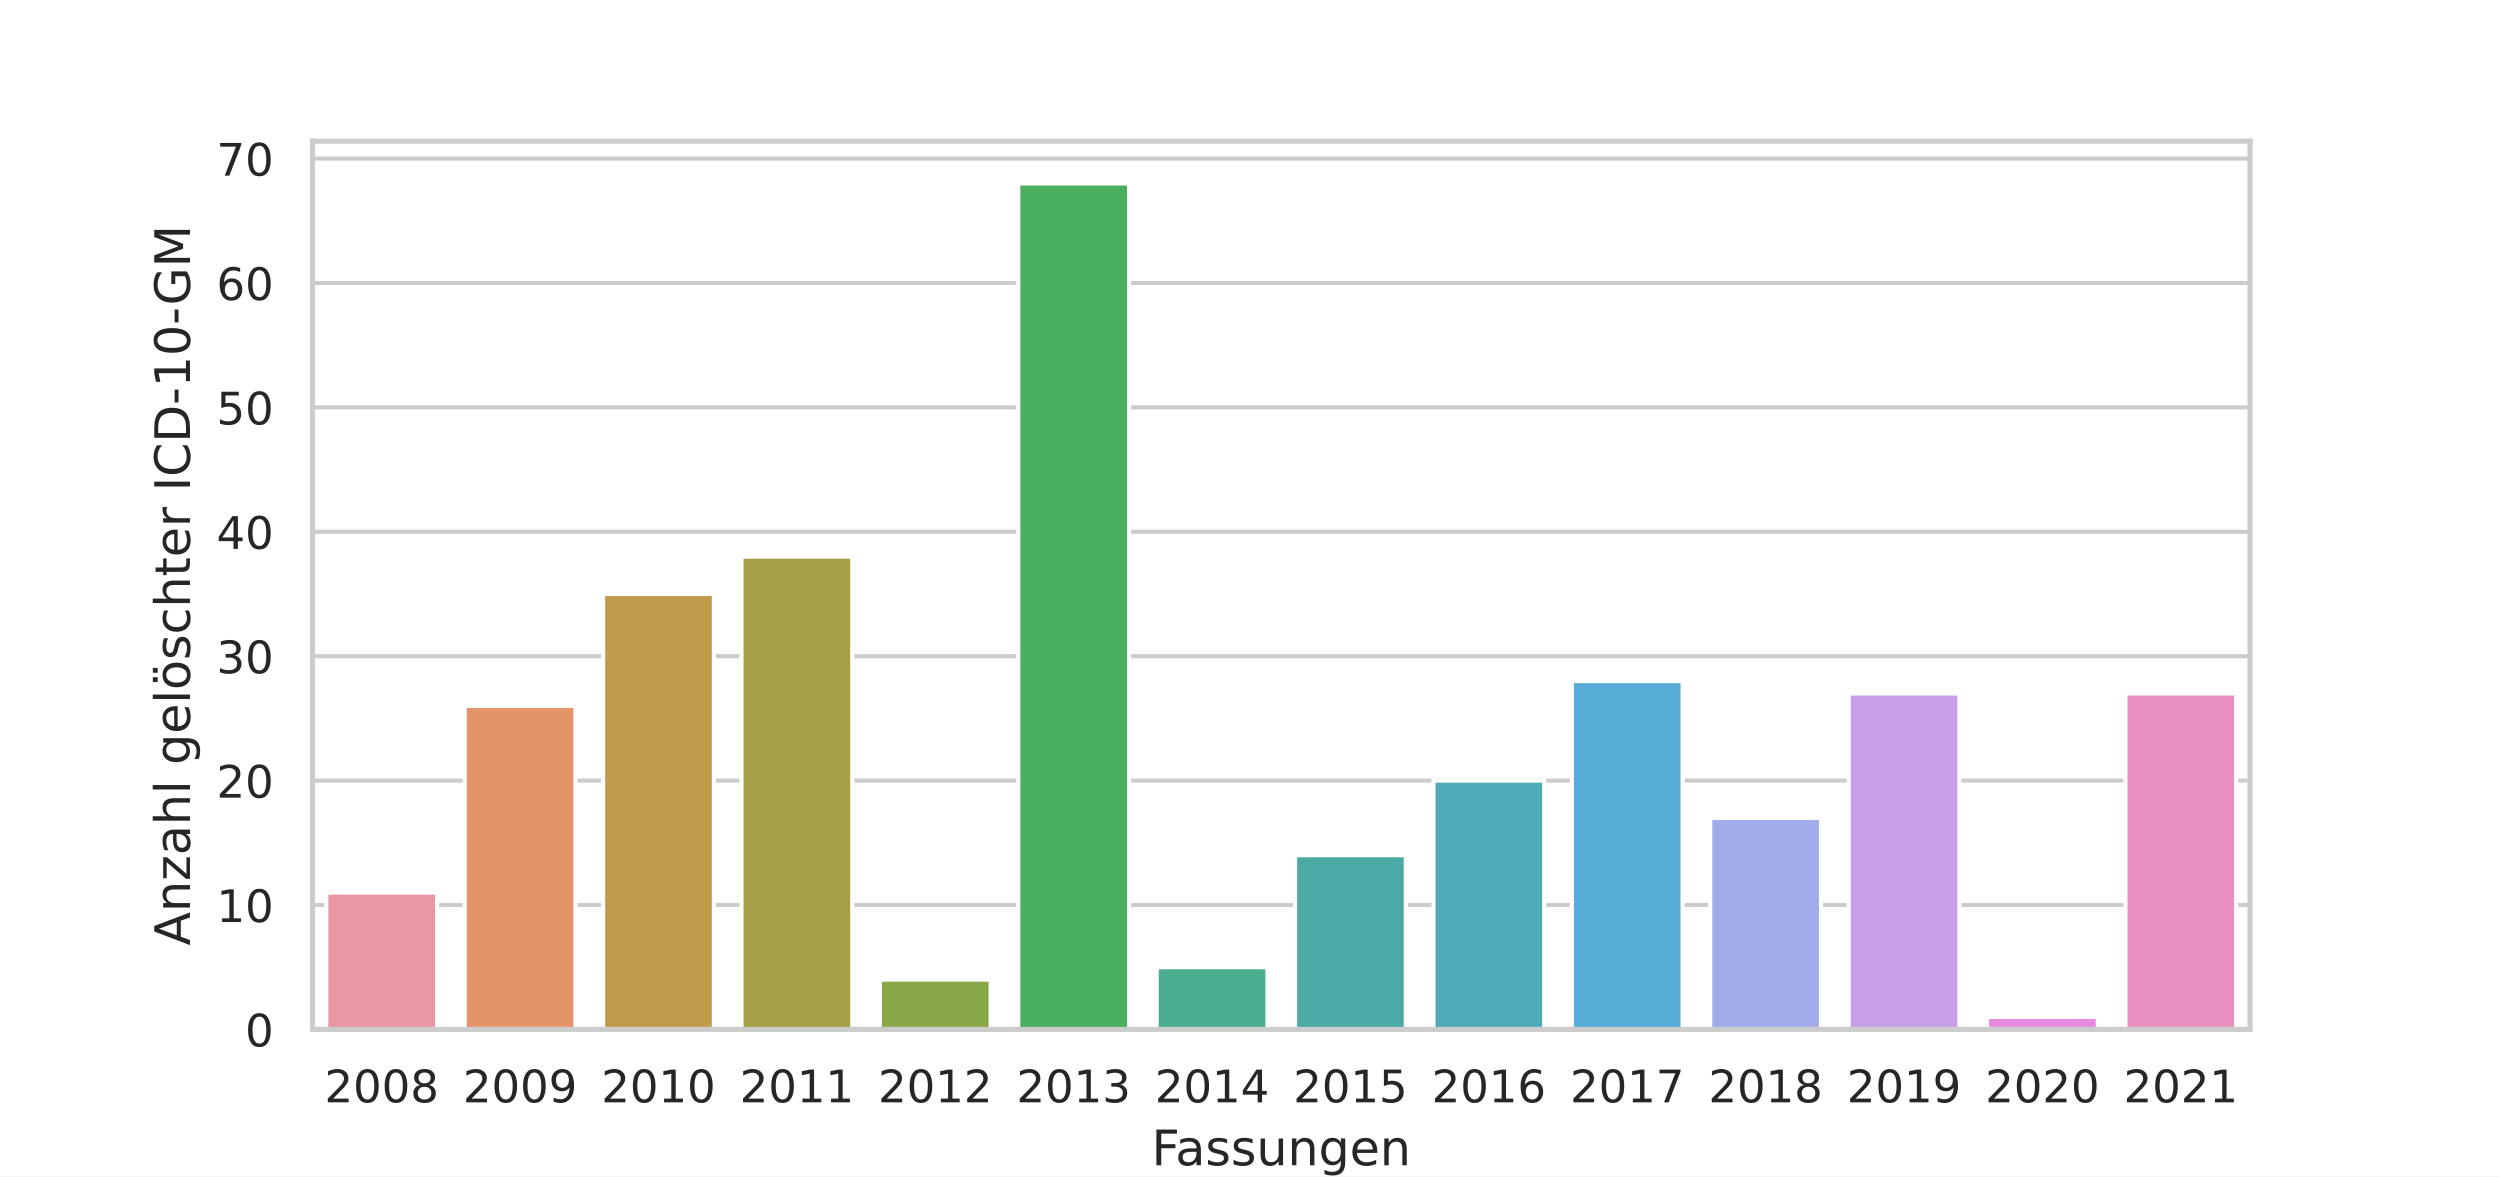
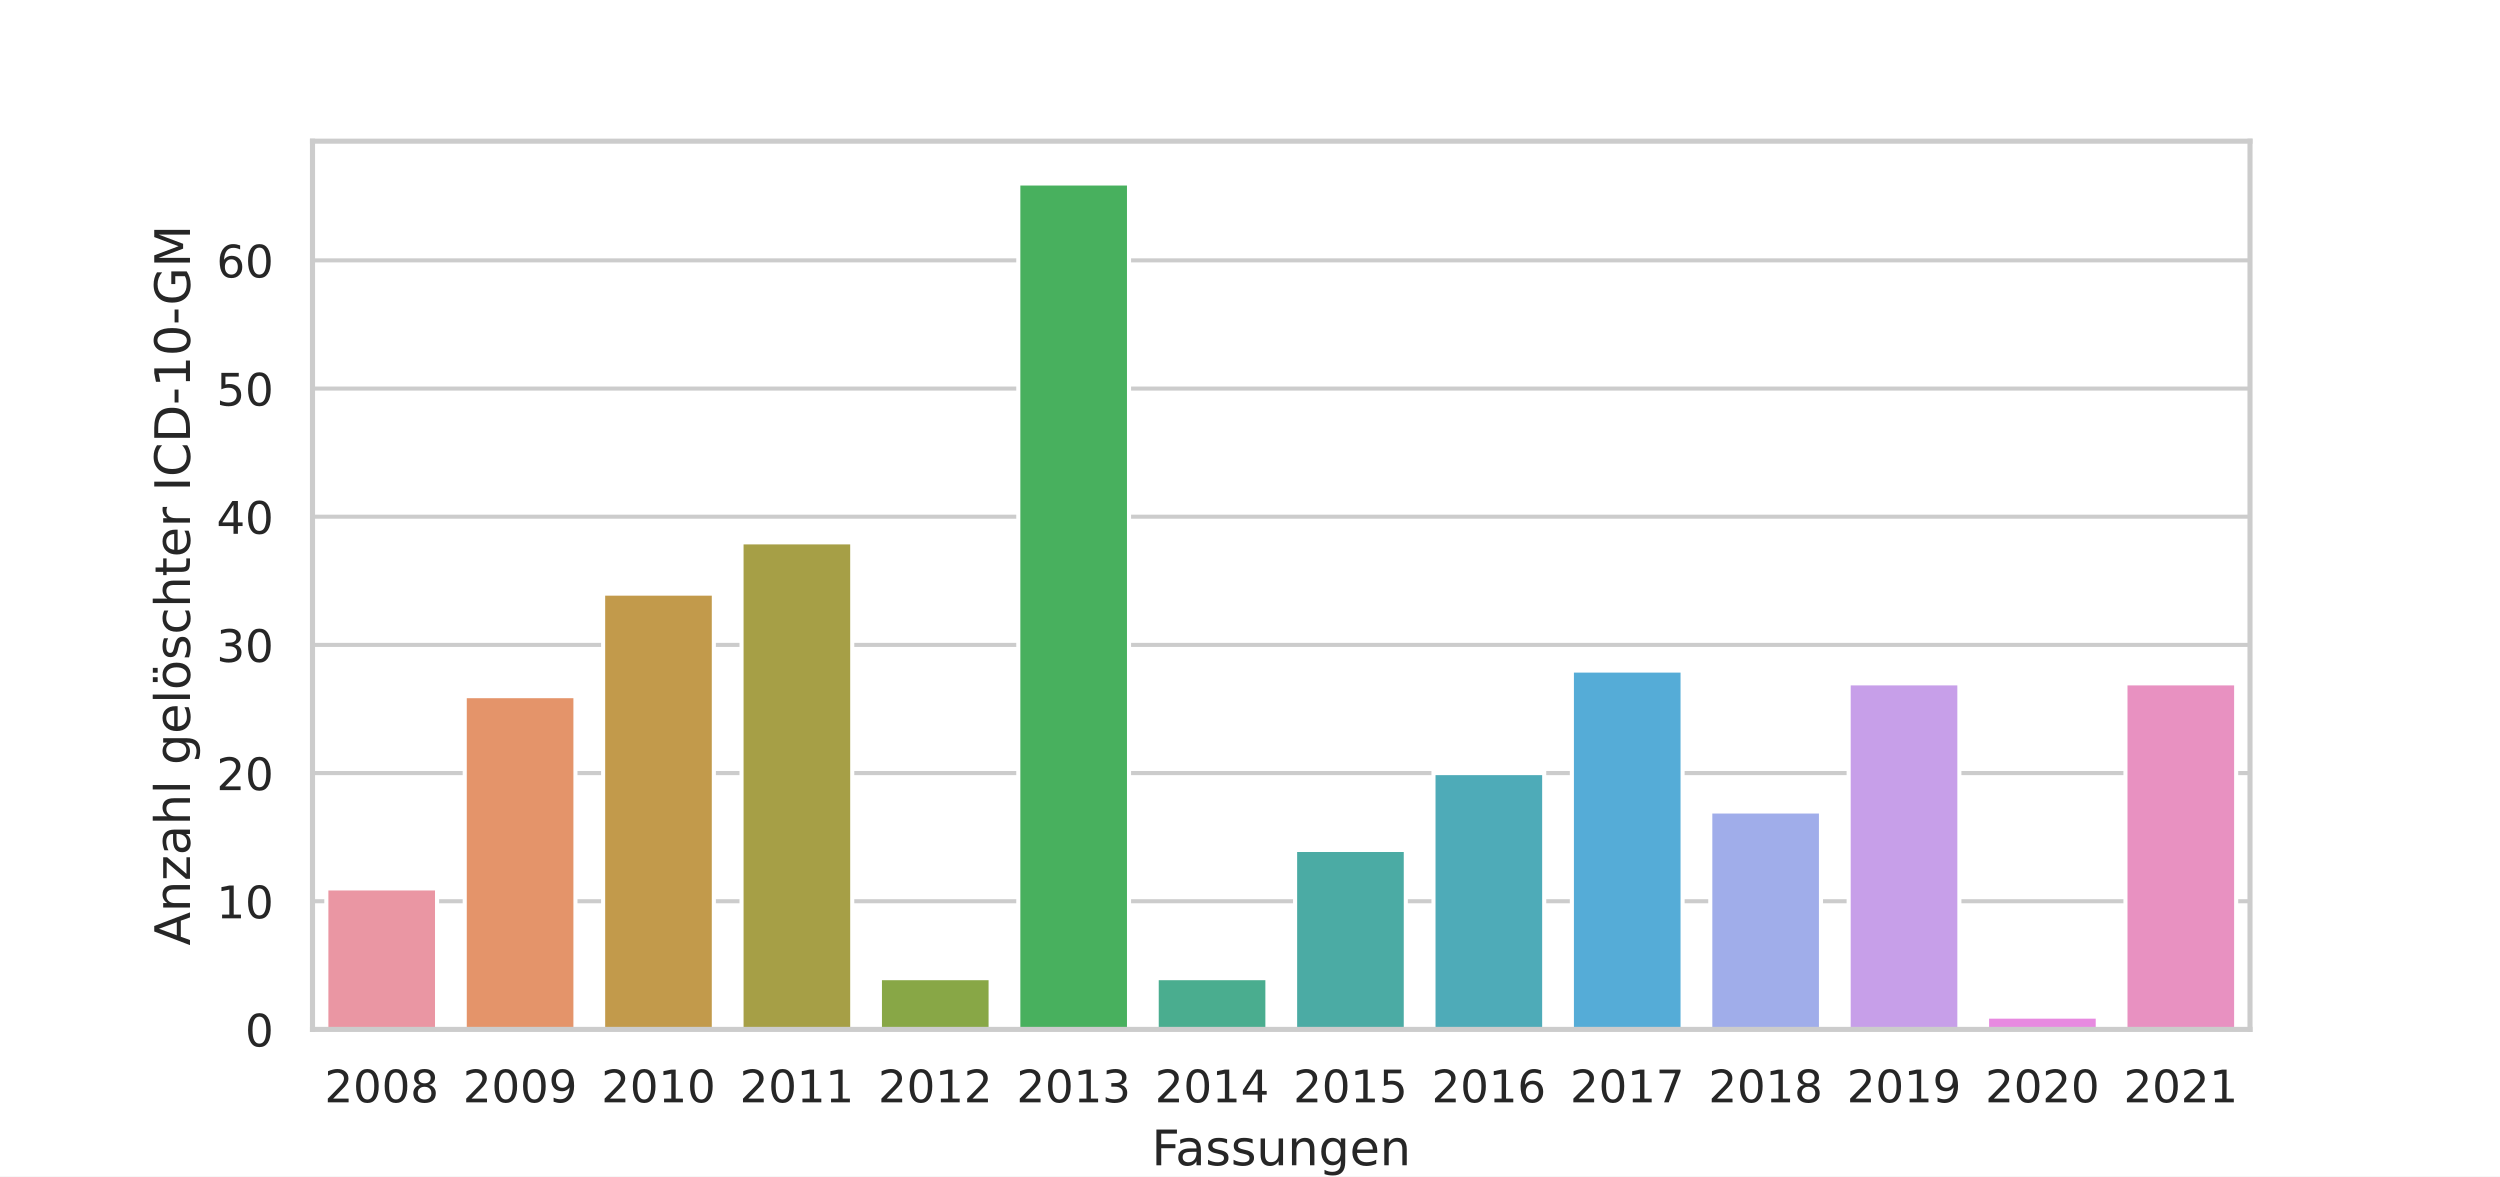
<svg xmlns="http://www.w3.org/2000/svg" xmlns:xlink="http://www.w3.org/1999/xlink" height="288pt" version="1.1" viewBox="0 0 612 288" width="612pt">
  <defs>
    <style type="text/css">*{stroke-linecap:butt;stroke-linejoin:round;}</style>
  </defs>
  <g id="figure_1">
    <g id="patch_1">
      <path d="M 0 288  L 612 288  L 612 0  L 0 0  z " style="fill:#ffffff;" />
    </g>
    <g id="axes_1">
      <g id="patch_2">
        <path d="M 76.5 252  L 550.8 252  L 550.8 34.56  L 76.5 34.56  z " style="fill:#ffffff;" />
      </g>
      <g id="matplotlib.axis_1">
        <g id="xtick_1">
          <g id="text_1">
            <g style="fill:#262626;" transform="translate(79.44179 269.8583)scale(0.11 -0.11)">
              <defs>
                <path d="M 1228 531  L 3431 531  L 3431 0  L 469 0  L 469 531  Q 828 903 1448 1529  Q 2069 2156 2228 2338  Q 2531 2678 2651 2914  Q 2772 3150 2772 3378  Q 2772 3750 2511 3984  Q 2250 4219 1831 4219  Q 1534 4219 1204 4116  Q 875 4013 500 3803  L 500 4441  Q 881 4594 1212 4672  Q 1544 4750 1819 4750  Q 2544 4750 2975 4387  Q 3406 4025 3406 3419  Q 3406 3131 3298 2873  Q 3191 2616 2906 2266  Q 2828 2175 2409 1742  Q 1991 1309 1228 531  z " id="DejaVuSans-32" transform="scale(0.015625)" />
                <path d="M 2034 4250  Q 1547 4250 1301 3770  Q 1056 3291 1056 2328  Q 1056 1369 1301 889  Q 1547 409 2034 409  Q 2525 409 2770 889  Q 3016 1369 3016 2328  Q 3016 3291 2770 3770  Q 2525 4250 2034 4250  z M 2034 4750  Q 2819 4750 3233 4129  Q 3647 3509 3647 2328  Q 3647 1150 3233 529  Q 2819 -91 2034 -91  Q 1250 -91 836 529  Q 422 1150 422 2328  Q 422 3509 836 4129  Q 1250 4750 2034 4750  z " id="DejaVuSans-30" transform="scale(0.015625)" />
                <path d="M 2034 2216  Q 1584 2216 1326 1975  Q 1069 1734 1069 1313  Q 1069 891 1326 650  Q 1584 409 2034 409  Q 2484 409 2743 651  Q 3003 894 3003 1313  Q 3003 1734 2745 1975  Q 2488 2216 2034 2216  z M 1403 2484  Q 997 2584 770 2862  Q 544 3141 544 3541  Q 544 4100 942 4425  Q 1341 4750 2034 4750  Q 2731 4750 3128 4425  Q 3525 4100 3525 3541  Q 3525 3141 3298 2862  Q 3072 2584 2669 2484  Q 3125 2378 3379 2068  Q 3634 1759 3634 1313  Q 3634 634 3220 271  Q 2806 -91 2034 -91  Q 1263 -91 848 271  Q 434 634 434 1313  Q 434 1759 690 2068  Q 947 2378 1403 2484  z M 1172 3481  Q 1172 3119 1398 2916  Q 1625 2713 2034 2713  Q 2441 2713 2670 2916  Q 2900 3119 2900 3481  Q 2900 3844 2670 4047  Q 2441 4250 2034 4250  Q 1625 4250 1398 4047  Q 1172 3844 1172 3481  z " id="DejaVuSans-38" transform="scale(0.015625)" />
              </defs>
              <use xlink:href="#DejaVuSans-32" />
              <use x="63.623" xlink:href="#DejaVuSans-30" />
              <use x="127.246" xlink:href="#DejaVuSans-30" />
              <use x="190.869" xlink:href="#DejaVuSans-38" />
            </g>
          </g>
        </g>
        <g id="xtick_2">
          <g id="text_2">
            <g style="fill:#262626;" transform="translate(113.3204 269.8583)scale(0.11 -0.11)">
              <defs>
                <path d="M 703 97  L 703 672  Q 941 559 1184 500  Q 1428 441 1663 441  Q 2288 441 2617 861  Q 2947 1281 2994 2138  Q 2813 1869 2534 1725  Q 2256 1581 1919 1581  Q 1219 1581 811 2004  Q 403 2428 403 3163  Q 403 3881 828 4315  Q 1253 4750 1959 4750  Q 2769 4750 3195 4129  Q 3622 3509 3622 2328  Q 3622 1225 3098 567  Q 2575 -91 1691 -91  Q 1453 -91 1209 -44  Q 966 3 703 97  z M 1959 2075  Q 2384 2075 2632 2365  Q 2881 2656 2881 3163  Q 2881 3666 2632 3958  Q 2384 4250 1959 4250  Q 1534 4250 1286 3958  Q 1038 3666 1038 3163  Q 1038 2656 1286 2365  Q 1534 2075 1959 2075  z " id="DejaVuSans-39" transform="scale(0.015625)" />
              </defs>
              <use xlink:href="#DejaVuSans-32" />
              <use x="63.623" xlink:href="#DejaVuSans-30" />
              <use x="127.246" xlink:href="#DejaVuSans-30" />
              <use x="190.869" xlink:href="#DejaVuSans-39" />
            </g>
          </g>
        </g>
        <g id="xtick_3">
          <g id="text_3">
            <g style="fill:#262626;" transform="translate(147.1989 269.8583)scale(0.11 -0.11)">
              <defs>
                <path d="M 794 531  L 1825 531  L 1825 4091  L 703 3866  L 703 4441  L 1819 4666  L 2450 4666  L 2450 531  L 3481 531  L 3481 0  L 794 0  L 794 531  z " id="DejaVuSans-31" transform="scale(0.015625)" />
              </defs>
              <use xlink:href="#DejaVuSans-32" />
              <use x="63.623" xlink:href="#DejaVuSans-30" />
              <use x="127.246" xlink:href="#DejaVuSans-31" />
              <use x="190.869" xlink:href="#DejaVuSans-30" />
            </g>
          </g>
        </g>
        <g id="xtick_4">
          <g id="text_4">
            <g style="fill:#262626;" transform="translate(181.0775 269.8583)scale(0.11 -0.11)">
              <use xlink:href="#DejaVuSans-32" />
              <use x="63.623" xlink:href="#DejaVuSans-30" />
              <use x="127.246" xlink:href="#DejaVuSans-31" />
              <use x="190.869" xlink:href="#DejaVuSans-31" />
            </g>
          </g>
        </g>
        <g id="xtick_5">
          <g id="text_5">
            <g style="fill:#262626;" transform="translate(214.9561 269.8583)scale(0.11 -0.11)">
              <use xlink:href="#DejaVuSans-32" />
              <use x="63.623" xlink:href="#DejaVuSans-30" />
              <use x="127.246" xlink:href="#DejaVuSans-31" />
              <use x="190.869" xlink:href="#DejaVuSans-32" />
            </g>
          </g>
        </g>
        <g id="xtick_6">
          <g id="text_6">
            <g style="fill:#262626;" transform="translate(248.8346 269.8583)scale(0.11 -0.11)">
              <defs>
                <path d="M 2597 2516  Q 3050 2419 3304 2112  Q 3559 1806 3559 1356  Q 3559 666 3084 287  Q 2609 -91 1734 -91  Q 1441 -91 1130 -33  Q 819 25 488 141  L 488 750  Q 750 597 1062 519  Q 1375 441 1716 441  Q 2309 441 2620 675  Q 2931 909 2931 1356  Q 2931 1769 2642 2001  Q 2353 2234 1838 2234  L 1294 2234  L 1294 2753  L 1863 2753  Q 2328 2753 2575 2939  Q 2822 3125 2822 3475  Q 2822 3834 2567 4026  Q 2313 4219 1838 4219  Q 1578 4219 1281 4162  Q 984 4106 628 3988  L 628 4550  Q 988 4650 1302 4700  Q 1616 4750 1894 4750  Q 2613 4750 3031 4423  Q 3450 4097 3450 3541  Q 3450 3153 3228 2886  Q 3006 2619 2597 2516  z " id="DejaVuSans-33" transform="scale(0.015625)" />
              </defs>
              <use xlink:href="#DejaVuSans-32" />
              <use x="63.623" xlink:href="#DejaVuSans-30" />
              <use x="127.246" xlink:href="#DejaVuSans-31" />
              <use x="190.869" xlink:href="#DejaVuSans-33" />
            </g>
          </g>
        </g>
        <g id="xtick_7">
          <g id="text_7">
            <g style="fill:#262626;" transform="translate(282.7132 269.8583)scale(0.11 -0.11)">
              <defs>
                <path d="M 2419 4116  L 825 1625  L 2419 1625  L 2419 4116  z M 2253 4666  L 3047 4666  L 3047 1625  L 3713 1625  L 3713 1100  L 3047 1100  L 3047 0  L 2419 0  L 2419 1100  L 313 1100  L 313 1709  L 2253 4666  z " id="DejaVuSans-34" transform="scale(0.015625)" />
              </defs>
              <use xlink:href="#DejaVuSans-32" />
              <use x="63.623" xlink:href="#DejaVuSans-30" />
              <use x="127.246" xlink:href="#DejaVuSans-31" />
              <use x="190.869" xlink:href="#DejaVuSans-34" />
            </g>
          </g>
        </g>
        <g id="xtick_8">
          <g id="text_8">
            <g style="fill:#262626;" transform="translate(316.5918 269.8583)scale(0.11 -0.11)">
              <defs>
                <path d="M 691 4666  L 3169 4666  L 3169 4134  L 1269 4134  L 1269 2991  Q 1406 3038 1543 3061  Q 1681 3084 1819 3084  Q 2600 3084 3056 2656  Q 3513 2228 3513 1497  Q 3513 744 3044 326  Q 2575 -91 1722 -91  Q 1428 -91 1123 -41  Q 819 9 494 109  L 494 744  Q 775 591 1075 516  Q 1375 441 1709 441  Q 2250 441 2565 725  Q 2881 1009 2881 1497  Q 2881 1984 2565 2268  Q 2250 2553 1709 2553  Q 1456 2553 1204 2497  Q 953 2441 691 2322  L 691 4666  z " id="DejaVuSans-35" transform="scale(0.015625)" />
              </defs>
              <use xlink:href="#DejaVuSans-32" />
              <use x="63.623" xlink:href="#DejaVuSans-30" />
              <use x="127.246" xlink:href="#DejaVuSans-31" />
              <use x="190.869" xlink:href="#DejaVuSans-35" />
            </g>
          </g>
        </g>
        <g id="xtick_9">
          <g id="text_9">
            <g style="fill:#262626;" transform="translate(350.4704 269.8583)scale(0.11 -0.11)">
              <defs>
                <path d="M 2113 2584  Q 1688 2584 1439 2293  Q 1191 2003 1191 1497  Q 1191 994 1439 701  Q 1688 409 2113 409  Q 2538 409 2786 701  Q 3034 994 3034 1497  Q 3034 2003 2786 2293  Q 2538 2584 2113 2584  z M 3366 4563  L 3366 3988  Q 3128 4100 2886 4159  Q 2644 4219 2406 4219  Q 1781 4219 1451 3797  Q 1122 3375 1075 2522  Q 1259 2794 1537 2939  Q 1816 3084 2150 3084  Q 2853 3084 3261 2657  Q 3669 2231 3669 1497  Q 3669 778 3244 343  Q 2819 -91 2113 -91  Q 1303 -91 875 529  Q 447 1150 447 2328  Q 447 3434 972 4092  Q 1497 4750 2381 4750  Q 2619 4750 2861 4703  Q 3103 4656 3366 4563  z " id="DejaVuSans-36" transform="scale(0.015625)" />
              </defs>
              <use xlink:href="#DejaVuSans-32" />
              <use x="63.623" xlink:href="#DejaVuSans-30" />
              <use x="127.246" xlink:href="#DejaVuSans-31" />
              <use x="190.869" xlink:href="#DejaVuSans-36" />
            </g>
          </g>
        </g>
        <g id="xtick_10">
          <g id="text_10">
            <g style="fill:#262626;" transform="translate(384.3489 269.8583)scale(0.11 -0.11)">
              <defs>
                <path d="M 525 4666  L 3525 4666  L 3525 4397  L 1831 0  L 1172 0  L 2766 4134  L 525 4134  L 525 4666  z " id="DejaVuSans-37" transform="scale(0.015625)" />
              </defs>
              <use xlink:href="#DejaVuSans-32" />
              <use x="63.623" xlink:href="#DejaVuSans-30" />
              <use x="127.246" xlink:href="#DejaVuSans-31" />
              <use x="190.869" xlink:href="#DejaVuSans-37" />
            </g>
          </g>
        </g>
        <g id="xtick_11">
          <g id="text_11">
            <g style="fill:#262626;" transform="translate(418.2275 269.8583)scale(0.11 -0.11)">
              <use xlink:href="#DejaVuSans-32" />
              <use x="63.623" xlink:href="#DejaVuSans-30" />
              <use x="127.246" xlink:href="#DejaVuSans-31" />
              <use x="190.869" xlink:href="#DejaVuSans-38" />
            </g>
          </g>
        </g>
        <g id="xtick_12">
          <g id="text_12">
            <g style="fill:#262626;" transform="translate(452.1061 269.8583)scale(0.11 -0.11)">
              <use xlink:href="#DejaVuSans-32" />
              <use x="63.623" xlink:href="#DejaVuSans-30" />
              <use x="127.246" xlink:href="#DejaVuSans-31" />
              <use x="190.869" xlink:href="#DejaVuSans-39" />
            </g>
          </g>
        </g>
        <g id="xtick_13">
          <g id="text_13">
            <g style="fill:#262626;" transform="translate(485.9846 269.8583)scale(0.11 -0.11)">
              <use xlink:href="#DejaVuSans-32" />
              <use x="63.623" xlink:href="#DejaVuSans-30" />
              <use x="127.246" xlink:href="#DejaVuSans-32" />
              <use x="190.869" xlink:href="#DejaVuSans-30" />
            </g>
          </g>
        </g>
        <g id="xtick_14">
          <g id="text_14">
            <g style="fill:#262626;" transform="translate(519.8632 269.8583)scale(0.11 -0.11)">
              <use xlink:href="#DejaVuSans-32" />
              <use x="63.623" xlink:href="#DejaVuSans-30" />
              <use x="127.246" xlink:href="#DejaVuSans-32" />
              <use x="190.869" xlink:href="#DejaVuSans-31" />
            </g>
          </g>
        </g>
        <g id="text_15">
          <g style="fill:#262626;" transform="translate(281.91 285.2641)scale(0.12 -0.12)">
            <defs>
              <path d="M 628 4666  L 3309 4666  L 3309 4134  L 1259 4134  L 1259 2759  L 3109 2759  L 3109 2228  L 1259 2228  L 1259 0  L 628 0  L 628 4666  z " id="DejaVuSans-46" transform="scale(0.015625)" />
              <path d="M 2194 1759  Q 1497 1759 1228 1600  Q 959 1441 959 1056  Q 959 750 1161 570  Q 1363 391 1709 391  Q 2188 391 2477 730  Q 2766 1069 2766 1631  L 2766 1759  L 2194 1759  z M 3341 1997  L 3341 0  L 2766 0  L 2766 531  Q 2569 213 2275 61  Q 1981 -91 1556 -91  Q 1019 -91 701 211  Q 384 513 384 1019  Q 384 1609 779 1909  Q 1175 2209 1959 2209  L 2766 2209  L 2766 2266  Q 2766 2663 2505 2880  Q 2244 3097 1772 3097  Q 1472 3097 1187 3025  Q 903 2953 641 2809  L 641 3341  Q 956 3463 1253 3523  Q 1550 3584 1831 3584  Q 2591 3584 2966 3190  Q 3341 2797 3341 1997  z " id="DejaVuSans-61" transform="scale(0.015625)" />
              <path d="M 2834 3397  L 2834 2853  Q 2591 2978 2328 3040  Q 2066 3103 1784 3103  Q 1356 3103 1142 2972  Q 928 2841 928 2578  Q 928 2378 1081 2264  Q 1234 2150 1697 2047  L 1894 2003  Q 2506 1872 2764 1633  Q 3022 1394 3022 966  Q 3022 478 2636 193  Q 2250 -91 1575 -91  Q 1294 -91 989 -36  Q 684 19 347 128  L 347 722  Q 666 556 975 473  Q 1284 391 1588 391  Q 1994 391 2212 530  Q 2431 669 2431 922  Q 2431 1156 2273 1281  Q 2116 1406 1581 1522  L 1381 1569  Q 847 1681 609 1914  Q 372 2147 372 2553  Q 372 3047 722 3315  Q 1072 3584 1716 3584  Q 2034 3584 2315 3537  Q 2597 3491 2834 3397  z " id="DejaVuSans-73" transform="scale(0.015625)" />
              <path d="M 544 1381  L 544 3500  L 1119 3500  L 1119 1403  Q 1119 906 1312 657  Q 1506 409 1894 409  Q 2359 409 2629 706  Q 2900 1003 2900 1516  L 2900 3500  L 3475 3500  L 3475 0  L 2900 0  L 2900 538  Q 2691 219 2414 64  Q 2138 -91 1772 -91  Q 1169 -91 856 284  Q 544 659 544 1381  z M 1991 3584  L 1991 3584  z " id="DejaVuSans-75" transform="scale(0.015625)" />
              <path d="M 3513 2113  L 3513 0  L 2938 0  L 2938 2094  Q 2938 2591 2744 2837  Q 2550 3084 2163 3084  Q 1697 3084 1428 2787  Q 1159 2491 1159 1978  L 1159 0  L 581 0  L 581 3500  L 1159 3500  L 1159 2956  Q 1366 3272 1645 3428  Q 1925 3584 2291 3584  Q 2894 3584 3203 3211  Q 3513 2838 3513 2113  z " id="DejaVuSans-6e" transform="scale(0.015625)" />
              <path d="M 2906 1791  Q 2906 2416 2648 2759  Q 2391 3103 1925 3103  Q 1463 3103 1205 2759  Q 947 2416 947 1791  Q 947 1169 1205 825  Q 1463 481 1925 481  Q 2391 481 2648 825  Q 2906 1169 2906 1791  z M 3481 434  Q 3481 -459 3084 -895  Q 2688 -1331 1869 -1331  Q 1566 -1331 1297 -1286  Q 1028 -1241 775 -1147  L 775 -588  Q 1028 -725 1275 -790  Q 1522 -856 1778 -856  Q 2344 -856 2625 -561  Q 2906 -266 2906 331  L 2906 616  Q 2728 306 2450 153  Q 2172 0 1784 0  Q 1141 0 747 490  Q 353 981 353 1791  Q 353 2603 747 3093  Q 1141 3584 1784 3584  Q 2172 3584 2450 3431  Q 2728 3278 2906 2969  L 2906 3500  L 3481 3500  L 3481 434  z " id="DejaVuSans-67" transform="scale(0.015625)" />
              <path d="M 3597 1894  L 3597 1613  L 953 1613  Q 991 1019 1311 708  Q 1631 397 2203 397  Q 2534 397 2845 478  Q 3156 559 3463 722  L 3463 178  Q 3153 47 2828 -22  Q 2503 -91 2169 -91  Q 1331 -91 842 396  Q 353 884 353 1716  Q 353 2575 817 3079  Q 1281 3584 2069 3584  Q 2775 3584 3186 3129  Q 3597 2675 3597 1894  z M 3022 2063  Q 3016 2534 2758 2815  Q 2500 3097 2075 3097  Q 1594 3097 1305 2825  Q 1016 2553 972 2059  L 3022 2063  z " id="DejaVuSans-65" transform="scale(0.015625)" />
            </defs>
            <use xlink:href="#DejaVuSans-46" />
            <use x="48.395" xlink:href="#DejaVuSans-61" />
            <use x="109.674" xlink:href="#DejaVuSans-73" />
            <use x="161.773" xlink:href="#DejaVuSans-73" />
            <use x="213.873" xlink:href="#DejaVuSans-75" />
            <use x="277.252" xlink:href="#DejaVuSans-6e" />
            <use x="340.631" xlink:href="#DejaVuSans-67" />
            <use x="404.107" xlink:href="#DejaVuSans-65" />
            <use x="465.631" xlink:href="#DejaVuSans-6e" />
          </g>
        </g>
      </g>
      <g id="matplotlib.axis_2">
        <g id="ytick_1">
          <g id="line2d_1">
-             <path clip-path="url(#pc33b2def53)" d="M 76.5 252  L 550.8 252  " style="fill:none;stroke:#cccccc;stroke-linecap:round;" />
+             <path clip-path="url(#pebf7711047)" d="M 76.5 252  L 550.8 252  " style="fill:none;stroke:#cccccc;stroke-linecap:round;" />
          </g>
          <g id="text_16">
            <g style="fill:#262626;" transform="translate(60.00125 256.1791)scale(0.11 -0.11)">
              <use xlink:href="#DejaVuSans-30" />
            </g>
          </g>
        </g>
        <g id="ytick_2">
          <g id="line2d_2">
-             <path clip-path="url(#pc33b2def53)" d="M 76.5 221.546  L 550.8 221.546  " style="fill:none;stroke:#cccccc;stroke-linecap:round;" />
+             <path clip-path="url(#pebf7711047)" d="M 76.5 220.623  L 550.8 220.623  " style="fill:none;stroke:#cccccc;stroke-linecap:round;" />
          </g>
          <g id="text_17">
-             <g style="fill:#262626;" transform="translate(53.0025 225.7254)scale(0.11 -0.11)">
+             <g style="fill:#262626;" transform="translate(53.0025 224.8025)scale(0.11 -0.11)">
              <use xlink:href="#DejaVuSans-31" />
              <use x="63.623" xlink:href="#DejaVuSans-30" />
            </g>
          </g>
        </g>
        <g id="ytick_3">
          <g id="line2d_3">
-             <path clip-path="url(#pc33b2def53)" d="M 76.5 191.092  L 550.8 191.092  " style="fill:none;stroke:#cccccc;stroke-linecap:round;" />
+             <path clip-path="url(#pebf7711047)" d="M 76.5 189.247  L 550.8 189.247  " style="fill:none;stroke:#cccccc;stroke-linecap:round;" />
          </g>
          <g id="text_18">
-             <g style="fill:#262626;" transform="translate(53.0025 195.2716)scale(0.11 -0.11)">
+             <g style="fill:#262626;" transform="translate(53.0025 193.4259)scale(0.11 -0.11)">
              <use xlink:href="#DejaVuSans-32" />
              <use x="63.623" xlink:href="#DejaVuSans-30" />
            </g>
          </g>
        </g>
        <g id="ytick_4">
          <g id="line2d_4">
-             <path clip-path="url(#pc33b2def53)" d="M 76.5 160.639  L 550.8 160.639  " style="fill:none;stroke:#cccccc;stroke-linecap:round;" />
+             <path clip-path="url(#pebf7711047)" d="M 76.5 157.87  L 550.8 157.87  " style="fill:none;stroke:#cccccc;stroke-linecap:round;" />
          </g>
          <g id="text_19">
-             <g style="fill:#262626;" transform="translate(53.0025 164.8178)scale(0.11 -0.11)">
+             <g style="fill:#262626;" transform="translate(53.0025 162.0493)scale(0.11 -0.11)">
              <use xlink:href="#DejaVuSans-33" />
              <use x="63.623" xlink:href="#DejaVuSans-30" />
            </g>
          </g>
        </g>
        <g id="ytick_5">
          <g id="line2d_5">
-             <path clip-path="url(#pc33b2def53)" d="M 76.5 130.185  L 550.8 130.185  " style="fill:none;stroke:#cccccc;stroke-linecap:round;" />
+             <path clip-path="url(#pebf7711047)" d="M 76.5 126.494  L 550.8 126.494  " style="fill:none;stroke:#cccccc;stroke-linecap:round;" />
          </g>
          <g id="text_20">
-             <g style="fill:#262626;" transform="translate(53.0025 134.364)scale(0.11 -0.11)">
+             <g style="fill:#262626;" transform="translate(53.0025 130.6726)scale(0.11 -0.11)">
              <use xlink:href="#DejaVuSans-34" />
              <use x="63.623" xlink:href="#DejaVuSans-30" />
            </g>
          </g>
        </g>
        <g id="ytick_6">
          <g id="line2d_6">
-             <path clip-path="url(#pc33b2def53)" d="M 76.5 99.731  L 550.8 99.731  " style="fill:none;stroke:#cccccc;stroke-linecap:round;" />
+             <path clip-path="url(#pebf7711047)" d="M 76.5 95.117  L 550.8 95.117  " style="fill:none;stroke:#cccccc;stroke-linecap:round;" />
          </g>
          <g id="text_21">
-             <g style="fill:#262626;" transform="translate(53.0025 103.9102)scale(0.11 -0.11)">
+             <g style="fill:#262626;" transform="translate(53.0025 99.29602)scale(0.11 -0.11)">
              <use xlink:href="#DejaVuSans-35" />
              <use x="63.623" xlink:href="#DejaVuSans-30" />
            </g>
          </g>
        </g>
        <g id="ytick_7">
          <g id="line2d_7">
-             <path clip-path="url(#pc33b2def53)" d="M 76.5 69.277  L 550.8 69.277  " style="fill:none;stroke:#cccccc;stroke-linecap:round;" />
+             <path clip-path="url(#pebf7711047)" d="M 76.5 63.74  L 550.8 63.74  " style="fill:none;stroke:#cccccc;stroke-linecap:round;" />
          </g>
          <g id="text_22">
-             <g style="fill:#262626;" transform="translate(53.0025 73.45645)scale(0.11 -0.11)">
+             <g style="fill:#262626;" transform="translate(53.0025 67.9194)scale(0.11 -0.11)">
              <use xlink:href="#DejaVuSans-36" />
              <use x="63.623" xlink:href="#DejaVuSans-30" />
            </g>
          </g>
        </g>
-         <g id="ytick_8">
-           <g id="line2d_8">
-             <path clip-path="url(#pc33b2def53)" d="M 76.5 38.824  L 550.8 38.824  " style="fill:none;stroke:#cccccc;stroke-linecap:round;" />
-           </g>
-           <g id="text_23">
-             <g style="fill:#262626;" transform="translate(53.0025 43.00267)scale(0.11 -0.11)">
-               <use xlink:href="#DejaVuSans-37" />
-               <use x="63.623" xlink:href="#DejaVuSans-30" />
-             </g>
-           </g>
-         </g>
-         <g id="text_24">
+         <g id="text_23">
          <g style="fill:#262626;" transform="translate(46.50688 231.4603)rotate(-90)scale(0.12 -0.12)">
            <defs>
              <path d="M 2188 4044  L 1331 1722  L 3047 1722  L 2188 4044  z M 1831 4666  L 2547 4666  L 4325 0  L 3669 0  L 3244 1197  L 1141 1197  L 716 0  L 50 0  L 1831 4666  z " id="DejaVuSans-41" transform="scale(0.015625)" />
              <path d="M 353 3500  L 3084 3500  L 3084 2975  L 922 459  L 3084 459  L 3084 0  L 275 0  L 275 525  L 2438 3041  L 353 3041  L 353 3500  z " id="DejaVuSans-7a" transform="scale(0.015625)" />
              <path d="M 3513 2113  L 3513 0  L 2938 0  L 2938 2094  Q 2938 2591 2744 2837  Q 2550 3084 2163 3084  Q 1697 3084 1428 2787  Q 1159 2491 1159 1978  L 1159 0  L 581 0  L 581 4863  L 1159 4863  L 1159 2956  Q 1366 3272 1645 3428  Q 1925 3584 2291 3584  Q 2894 3584 3203 3211  Q 3513 2838 3513 2113  z " id="DejaVuSans-68" transform="scale(0.015625)" />
              <path d="M 603 4863  L 1178 4863  L 1178 0  L 603 0  L 603 4863  z " id="DejaVuSans-6c" transform="scale(0.015625)" />
              <path id="DejaVuSans-20" transform="scale(0.015625)" />
              <path d="M 1959 3097  Q 1497 3097 1228 2736  Q 959 2375 959 1747  Q 959 1119 1226 758  Q 1494 397 1959 397  Q 2419 397 2687 759  Q 2956 1122 2956 1747  Q 2956 2369 2687 2733  Q 2419 3097 1959 3097  z M 1959 3584  Q 2709 3584 3137 3096  Q 3566 2609 3566 1747  Q 3566 888 3137 398  Q 2709 -91 1959 -91  Q 1206 -91 779 398  Q 353 888 353 1747  Q 353 2609 779 3096  Q 1206 3584 1959 3584  z M 2254 4850  L 2888 4850  L 2888 4219  L 2254 4219  L 2254 4850  z M 1032 4850  L 1666 4850  L 1666 4219  L 1032 4219  L 1032 4850  z " id="DejaVuSans-f6" transform="scale(0.015625)" />
              <path d="M 3122 3366  L 3122 2828  Q 2878 2963 2633 3030  Q 2388 3097 2138 3097  Q 1578 3097 1268 2742  Q 959 2388 959 1747  Q 959 1106 1268 751  Q 1578 397 2138 397  Q 2388 397 2633 464  Q 2878 531 3122 666  L 3122 134  Q 2881 22 2623 -34  Q 2366 -91 2075 -91  Q 1284 -91 818 406  Q 353 903 353 1747  Q 353 2603 823 3093  Q 1294 3584 2113 3584  Q 2378 3584 2631 3529  Q 2884 3475 3122 3366  z " id="DejaVuSans-63" transform="scale(0.015625)" />
              <path d="M 1172 4494  L 1172 3500  L 2356 3500  L 2356 3053  L 1172 3053  L 1172 1153  Q 1172 725 1289 603  Q 1406 481 1766 481  L 2356 481  L 2356 0  L 1766 0  Q 1100 0 847 248  Q 594 497 594 1153  L 594 3053  L 172 3053  L 172 3500  L 594 3500  L 594 4494  L 1172 4494  z " id="DejaVuSans-74" transform="scale(0.015625)" />
              <path d="M 2631 2963  Q 2534 3019 2420 3045  Q 2306 3072 2169 3072  Q 1681 3072 1420 2755  Q 1159 2438 1159 1844  L 1159 0  L 581 0  L 581 3500  L 1159 3500  L 1159 2956  Q 1341 3275 1631 3429  Q 1922 3584 2338 3584  Q 2397 3584 2469 3576  Q 2541 3569 2628 3553  L 2631 2963  z " id="DejaVuSans-72" transform="scale(0.015625)" />
              <path d="M 628 4666  L 1259 4666  L 1259 0  L 628 0  L 628 4666  z " id="DejaVuSans-49" transform="scale(0.015625)" />
              <path d="M 4122 4306  L 4122 3641  Q 3803 3938 3442 4084  Q 3081 4231 2675 4231  Q 1875 4231 1450 3742  Q 1025 3253 1025 2328  Q 1025 1406 1450 917  Q 1875 428 2675 428  Q 3081 428 3442 575  Q 3803 722 4122 1019  L 4122 359  Q 3791 134 3420 21  Q 3050 -91 2638 -91  Q 1578 -91 968 557  Q 359 1206 359 2328  Q 359 3453 968 4101  Q 1578 4750 2638 4750  Q 3056 4750 3426 4639  Q 3797 4528 4122 4306  z " id="DejaVuSans-43" transform="scale(0.015625)" />
              <path d="M 1259 4147  L 1259 519  L 2022 519  Q 2988 519 3436 956  Q 3884 1394 3884 2338  Q 3884 3275 3436 3711  Q 2988 4147 2022 4147  L 1259 4147  z M 628 4666  L 1925 4666  Q 3281 4666 3915 4102  Q 4550 3538 4550 2338  Q 4550 1131 3912 565  Q 3275 0 1925 0  L 628 0  L 628 4666  z " id="DejaVuSans-44" transform="scale(0.015625)" />
              <path d="M 313 2009  L 1997 2009  L 1997 1497  L 313 1497  L 313 2009  z " id="DejaVuSans-2d" transform="scale(0.015625)" />
              <path d="M 3809 666  L 3809 1919  L 2778 1919  L 2778 2438  L 4434 2438  L 4434 434  Q 4069 175 3628 42  Q 3188 -91 2688 -91  Q 1594 -91 976 548  Q 359 1188 359 2328  Q 359 3472 976 4111  Q 1594 4750 2688 4750  Q 3144 4750 3555 4637  Q 3966 4525 4313 4306  L 4313 3634  Q 3963 3931 3569 4081  Q 3175 4231 2741 4231  Q 1884 4231 1454 3753  Q 1025 3275 1025 2328  Q 1025 1384 1454 906  Q 1884 428 2741 428  Q 3075 428 3337 486  Q 3600 544 3809 666  z " id="DejaVuSans-47" transform="scale(0.015625)" />
              <path d="M 628 4666  L 1569 4666  L 2759 1491  L 3956 4666  L 4897 4666  L 4897 0  L 4281 0  L 4281 4097  L 3078 897  L 2444 897  L 1241 4097  L 1241 0  L 628 0  L 628 4666  z " id="DejaVuSans-4d" transform="scale(0.015625)" />
            </defs>
            <use xlink:href="#DejaVuSans-41" />
            <use x="68.408" xlink:href="#DejaVuSans-6e" />
            <use x="131.787" xlink:href="#DejaVuSans-7a" />
            <use x="184.277" xlink:href="#DejaVuSans-61" />
            <use x="245.557" xlink:href="#DejaVuSans-68" />
            <use x="308.936" xlink:href="#DejaVuSans-6c" />
            <use x="336.719" xlink:href="#DejaVuSans-20" />
            <use x="368.506" xlink:href="#DejaVuSans-67" />
            <use x="431.982" xlink:href="#DejaVuSans-65" />
            <use x="493.506" xlink:href="#DejaVuSans-6c" />
            <use x="521.289" xlink:href="#DejaVuSans-f6" />
            <use x="582.471" xlink:href="#DejaVuSans-73" />
            <use x="634.57" xlink:href="#DejaVuSans-63" />
            <use x="689.551" xlink:href="#DejaVuSans-68" />
            <use x="752.93" xlink:href="#DejaVuSans-74" />
            <use x="792.139" xlink:href="#DejaVuSans-65" />
            <use x="853.662" xlink:href="#DejaVuSans-72" />
            <use x="894.775" xlink:href="#DejaVuSans-20" />
            <use x="926.562" xlink:href="#DejaVuSans-49" />
            <use x="956.055" xlink:href="#DejaVuSans-43" />
            <use x="1025.879" xlink:href="#DejaVuSans-44" />
            <use x="1102.881" xlink:href="#DejaVuSans-2d" />
            <use x="1138.965" xlink:href="#DejaVuSans-31" />
            <use x="1202.588" xlink:href="#DejaVuSans-30" />
            <use x="1266.211" xlink:href="#DejaVuSans-2d" />
            <use x="1305.92" xlink:href="#DejaVuSans-47" />
            <use x="1383.41" xlink:href="#DejaVuSans-4d" />
          </g>
        </g>
      </g>
      <g id="patch_3">
-         <path clip-path="url(#pc33b2def53)" d="M 79.888 252  L 106.991 252  L 106.991 218.501  L 79.888 218.501  z " style="fill:#ea96a3;stroke:#ffffff;stroke-linejoin:miter;" />
+         <path clip-path="url(#pebf7711047)" d="M 79.888 252  L 106.991 252  L 106.991 217.486  L 79.888 217.486  z " style="fill:#ea96a3;stroke:#ffffff;stroke-linejoin:miter;" />
      </g>
      <g id="patch_4">
-         <path clip-path="url(#pc33b2def53)" d="M 113.766 252  L 140.869 252  L 140.869 172.82  L 113.766 172.82  z " style="fill:#e4946a;stroke:#ffffff;stroke-linejoin:miter;" />
+         <path clip-path="url(#pebf7711047)" d="M 113.766 252  L 140.869 252  L 140.869 170.421  L 113.766 170.421  z " style="fill:#e4946a;stroke:#ffffff;stroke-linejoin:miter;" />
      </g>
      <g id="patch_5">
-         <path clip-path="url(#pc33b2def53)" d="M 147.645 252  L 174.748 252  L 174.748 145.412  L 147.645 145.412  z " style="fill:#c29a4b;stroke:#ffffff;stroke-linejoin:miter;" />
+         <path clip-path="url(#pebf7711047)" d="M 147.645 252  L 174.748 252  L 174.748 145.319  L 147.645 145.319  z " style="fill:#c29a4b;stroke:#ffffff;stroke-linejoin:miter;" />
      </g>
      <g id="patch_6">
-         <path clip-path="url(#pc33b2def53)" d="M 181.524 252  L 208.626 252  L 208.626 136.276  L 181.524 136.276  z " style="fill:#a69f46;stroke:#ffffff;stroke-linejoin:miter;" />
+         <path clip-path="url(#pebf7711047)" d="M 181.524 252  L 208.626 252  L 208.626 132.769  L 181.524 132.769  z " style="fill:#a69f46;stroke:#ffffff;stroke-linejoin:miter;" />
      </g>
      <g id="patch_7">
-         <path clip-path="url(#pc33b2def53)" d="M 215.402 252  L 242.505 252  L 242.505 239.818  L 215.402 239.818  z " style="fill:#88a746;stroke:#ffffff;stroke-linejoin:miter;" />
+         <path clip-path="url(#pebf7711047)" d="M 215.402 252  L 242.505 252  L 242.505 239.449  L 215.402 239.449  z " style="fill:#88a746;stroke:#ffffff;stroke-linejoin:miter;" />
      </g>
      <g id="patch_8">
-         <path clip-path="url(#pc33b2def53)" d="M 249.281 252  L 276.384 252  L 276.384 44.914  L 249.281 44.914  z " style="fill:#48b05e;stroke:#ffffff;stroke-linejoin:miter;" />
+         <path clip-path="url(#pebf7711047)" d="M 249.281 252  L 276.384 252  L 276.384 44.914  L 249.281 44.914  z " style="fill:#48b05e;stroke:#ffffff;stroke-linejoin:miter;" />
      </g>
      <g id="patch_9">
-         <path clip-path="url(#pc33b2def53)" d="M 283.159 252  L 310.262 252  L 310.262 236.773  L 283.159 236.773  z " style="fill:#4aad8f;stroke:#ffffff;stroke-linejoin:miter;" />
+         <path clip-path="url(#pebf7711047)" d="M 283.159 252  L 310.262 252  L 310.262 239.449  L 283.159 239.449  z " style="fill:#4aad8f;stroke:#ffffff;stroke-linejoin:miter;" />
      </g>
      <g id="patch_10">
-         <path clip-path="url(#pc33b2def53)" d="M 317.038 252  L 344.141 252  L 344.141 209.365  L 317.038 209.365  z " style="fill:#4baba4;stroke:#ffffff;stroke-linejoin:miter;" />
+         <path clip-path="url(#pebf7711047)" d="M 317.038 252  L 344.141 252  L 344.141 208.073  L 317.038 208.073  z " style="fill:#4baba4;stroke:#ffffff;stroke-linejoin:miter;" />
      </g>
      <g id="patch_11">
-         <path clip-path="url(#pc33b2def53)" d="M 350.916 252  L 378.019 252  L 378.019 191.092  L 350.916 191.092  z " style="fill:#4eabb8;stroke:#ffffff;stroke-linejoin:miter;" />
+         <path clip-path="url(#pebf7711047)" d="M 350.916 252  L 378.019 252  L 378.019 189.247  L 350.916 189.247  z " style="fill:#4eabb8;stroke:#ffffff;stroke-linejoin:miter;" />
      </g>
      <g id="patch_12">
-         <path clip-path="url(#pc33b2def53)" d="M 384.795 252  L 411.898 252  L 411.898 166.729  L 384.795 166.729  z " style="fill:#55acd7;stroke:#ffffff;stroke-linejoin:miter;" />
+         <path clip-path="url(#pebf7711047)" d="M 384.795 252  L 411.898 252  L 411.898 164.145  L 384.795 164.145  z " style="fill:#55acd7;stroke:#ffffff;stroke-linejoin:miter;" />
      </g>
      <g id="patch_13">
-         <path clip-path="url(#pc33b2def53)" d="M 418.674 252  L 445.776 252  L 445.776 200.229  L 418.674 200.229  z " style="fill:#a0adea;stroke:#ffffff;stroke-linejoin:miter;" />
+         <path clip-path="url(#pebf7711047)" d="M 418.674 252  L 445.776 252  L 445.776 198.66  L 418.674 198.66  z " style="fill:#a0adea;stroke:#ffffff;stroke-linejoin:miter;" />
      </g>
      <g id="patch_14">
-         <path clip-path="url(#pc33b2def53)" d="M 452.552 252  L 479.655 252  L 479.655 169.775  L 452.552 169.775  z " style="fill:#c79fe9;stroke:#ffffff;stroke-linejoin:miter;" />
+         <path clip-path="url(#pebf7711047)" d="M 452.552 252  L 479.655 252  L 479.655 167.283  L 452.552 167.283  z " style="fill:#c79fe9;stroke:#ffffff;stroke-linejoin:miter;" />
      </g>
      <g id="patch_15">
-         <path clip-path="url(#pc33b2def53)" d="M 486.431 252  L 513.534 252  L 513.534 248.955  L 486.431 248.955  z " style="fill:#e78ae0;stroke:#ffffff;stroke-linejoin:miter;" />
+         <path clip-path="url(#pebf7711047)" d="M 486.431 252  L 513.534 252  L 513.534 248.862  L 486.431 248.862  z " style="fill:#e78ae0;stroke:#ffffff;stroke-linejoin:miter;" />
      </g>
      <g id="patch_16">
-         <path clip-path="url(#pc33b2def53)" d="M 520.309 252  L 547.412 252  L 547.412 169.775  L 520.309 169.775  z " style="fill:#e891c1;stroke:#ffffff;stroke-linejoin:miter;" />
+         <path clip-path="url(#pebf7711047)" d="M 520.309 252  L 547.412 252  L 547.412 167.283  L 520.309 167.283  z " style="fill:#e891c1;stroke:#ffffff;stroke-linejoin:miter;" />
      </g>
      <g id="patch_17">
        <path d="M 76.5 252  L 76.5 34.56  " style="fill:none;stroke:#cccccc;stroke-linecap:square;stroke-linejoin:miter;stroke-width:1.25;" />
      </g>
      <g id="patch_18">
        <path d="M 550.8 252  L 550.8 34.56  " style="fill:none;stroke:#cccccc;stroke-linecap:square;stroke-linejoin:miter;stroke-width:1.25;" />
      </g>
      <g id="patch_19">
        <path d="M 76.5 252  L 550.8 252  " style="fill:none;stroke:#cccccc;stroke-linecap:square;stroke-linejoin:miter;stroke-width:1.25;" />
      </g>
      <g id="patch_20">
        <path d="M 76.5 34.56  L 550.8 34.56  " style="fill:none;stroke:#cccccc;stroke-linecap:square;stroke-linejoin:miter;stroke-width:1.25;" />
      </g>
    </g>
  </g>
  <defs>
-     <clipPath id="pc33b2def53">
+     <clipPath id="pebf7711047">
      <rect height="217.44" width="474.3" x="76.5" y="34.56" />
    </clipPath>
  </defs>
</svg>
